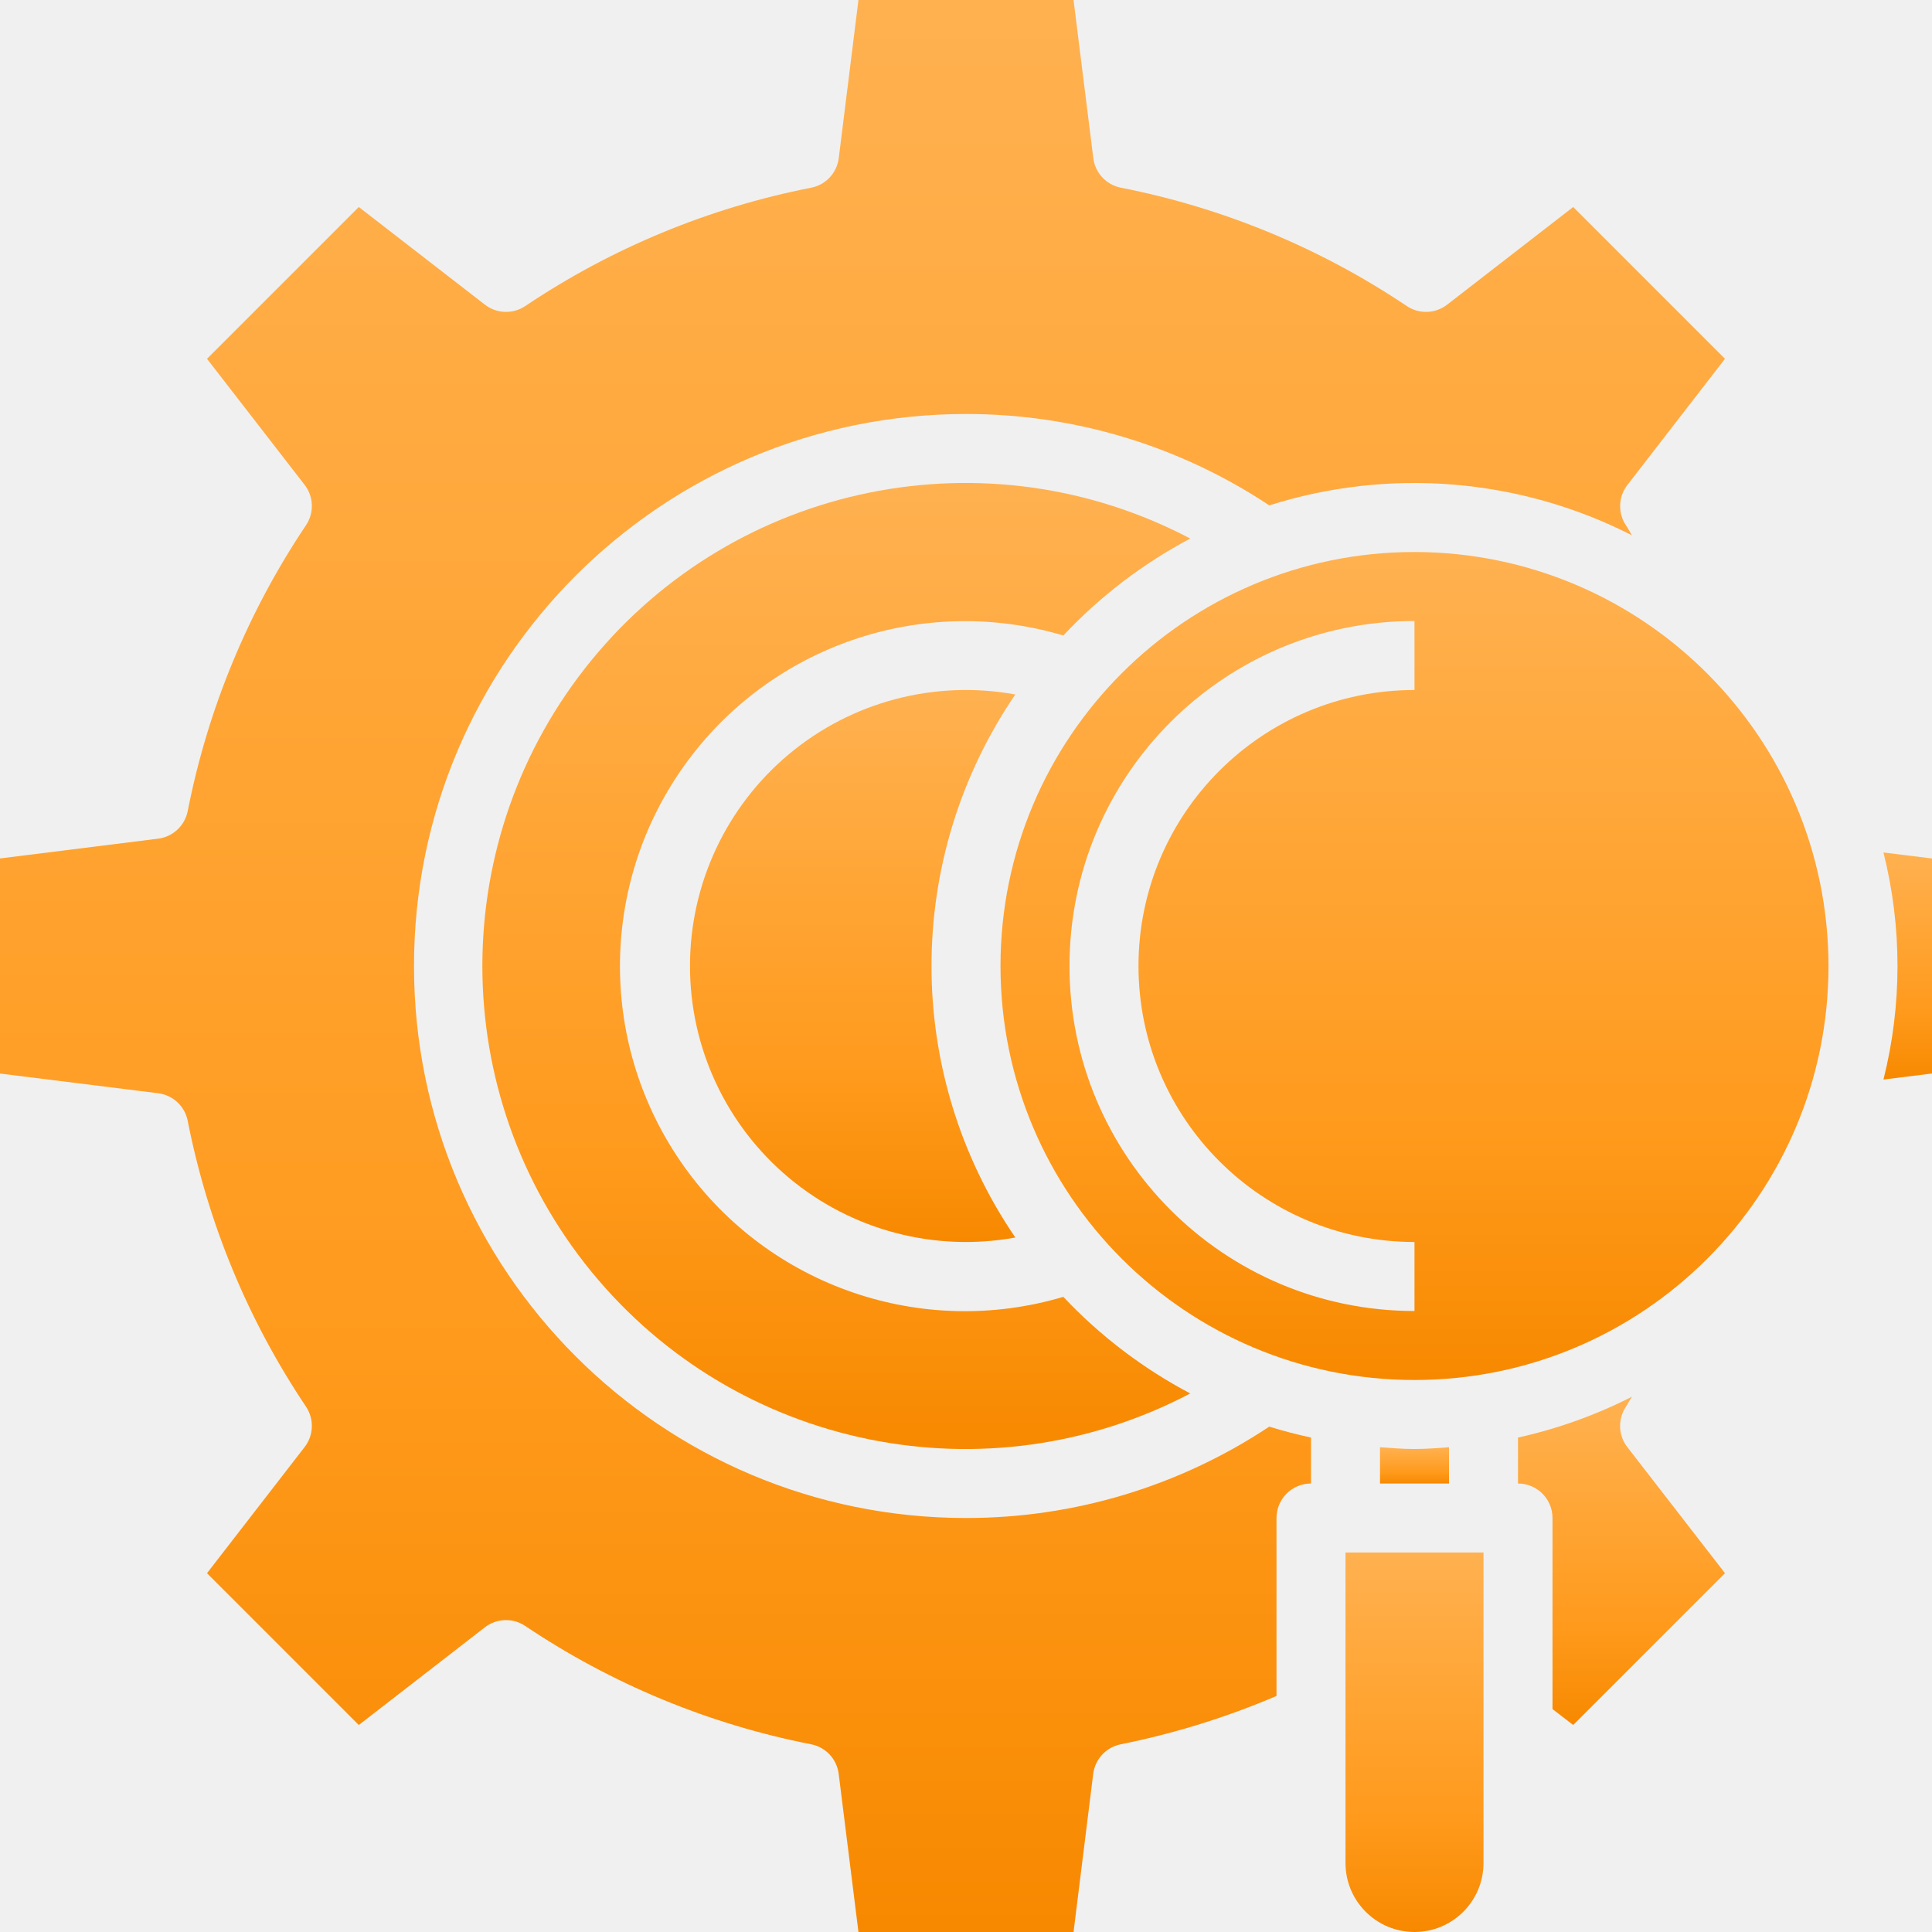
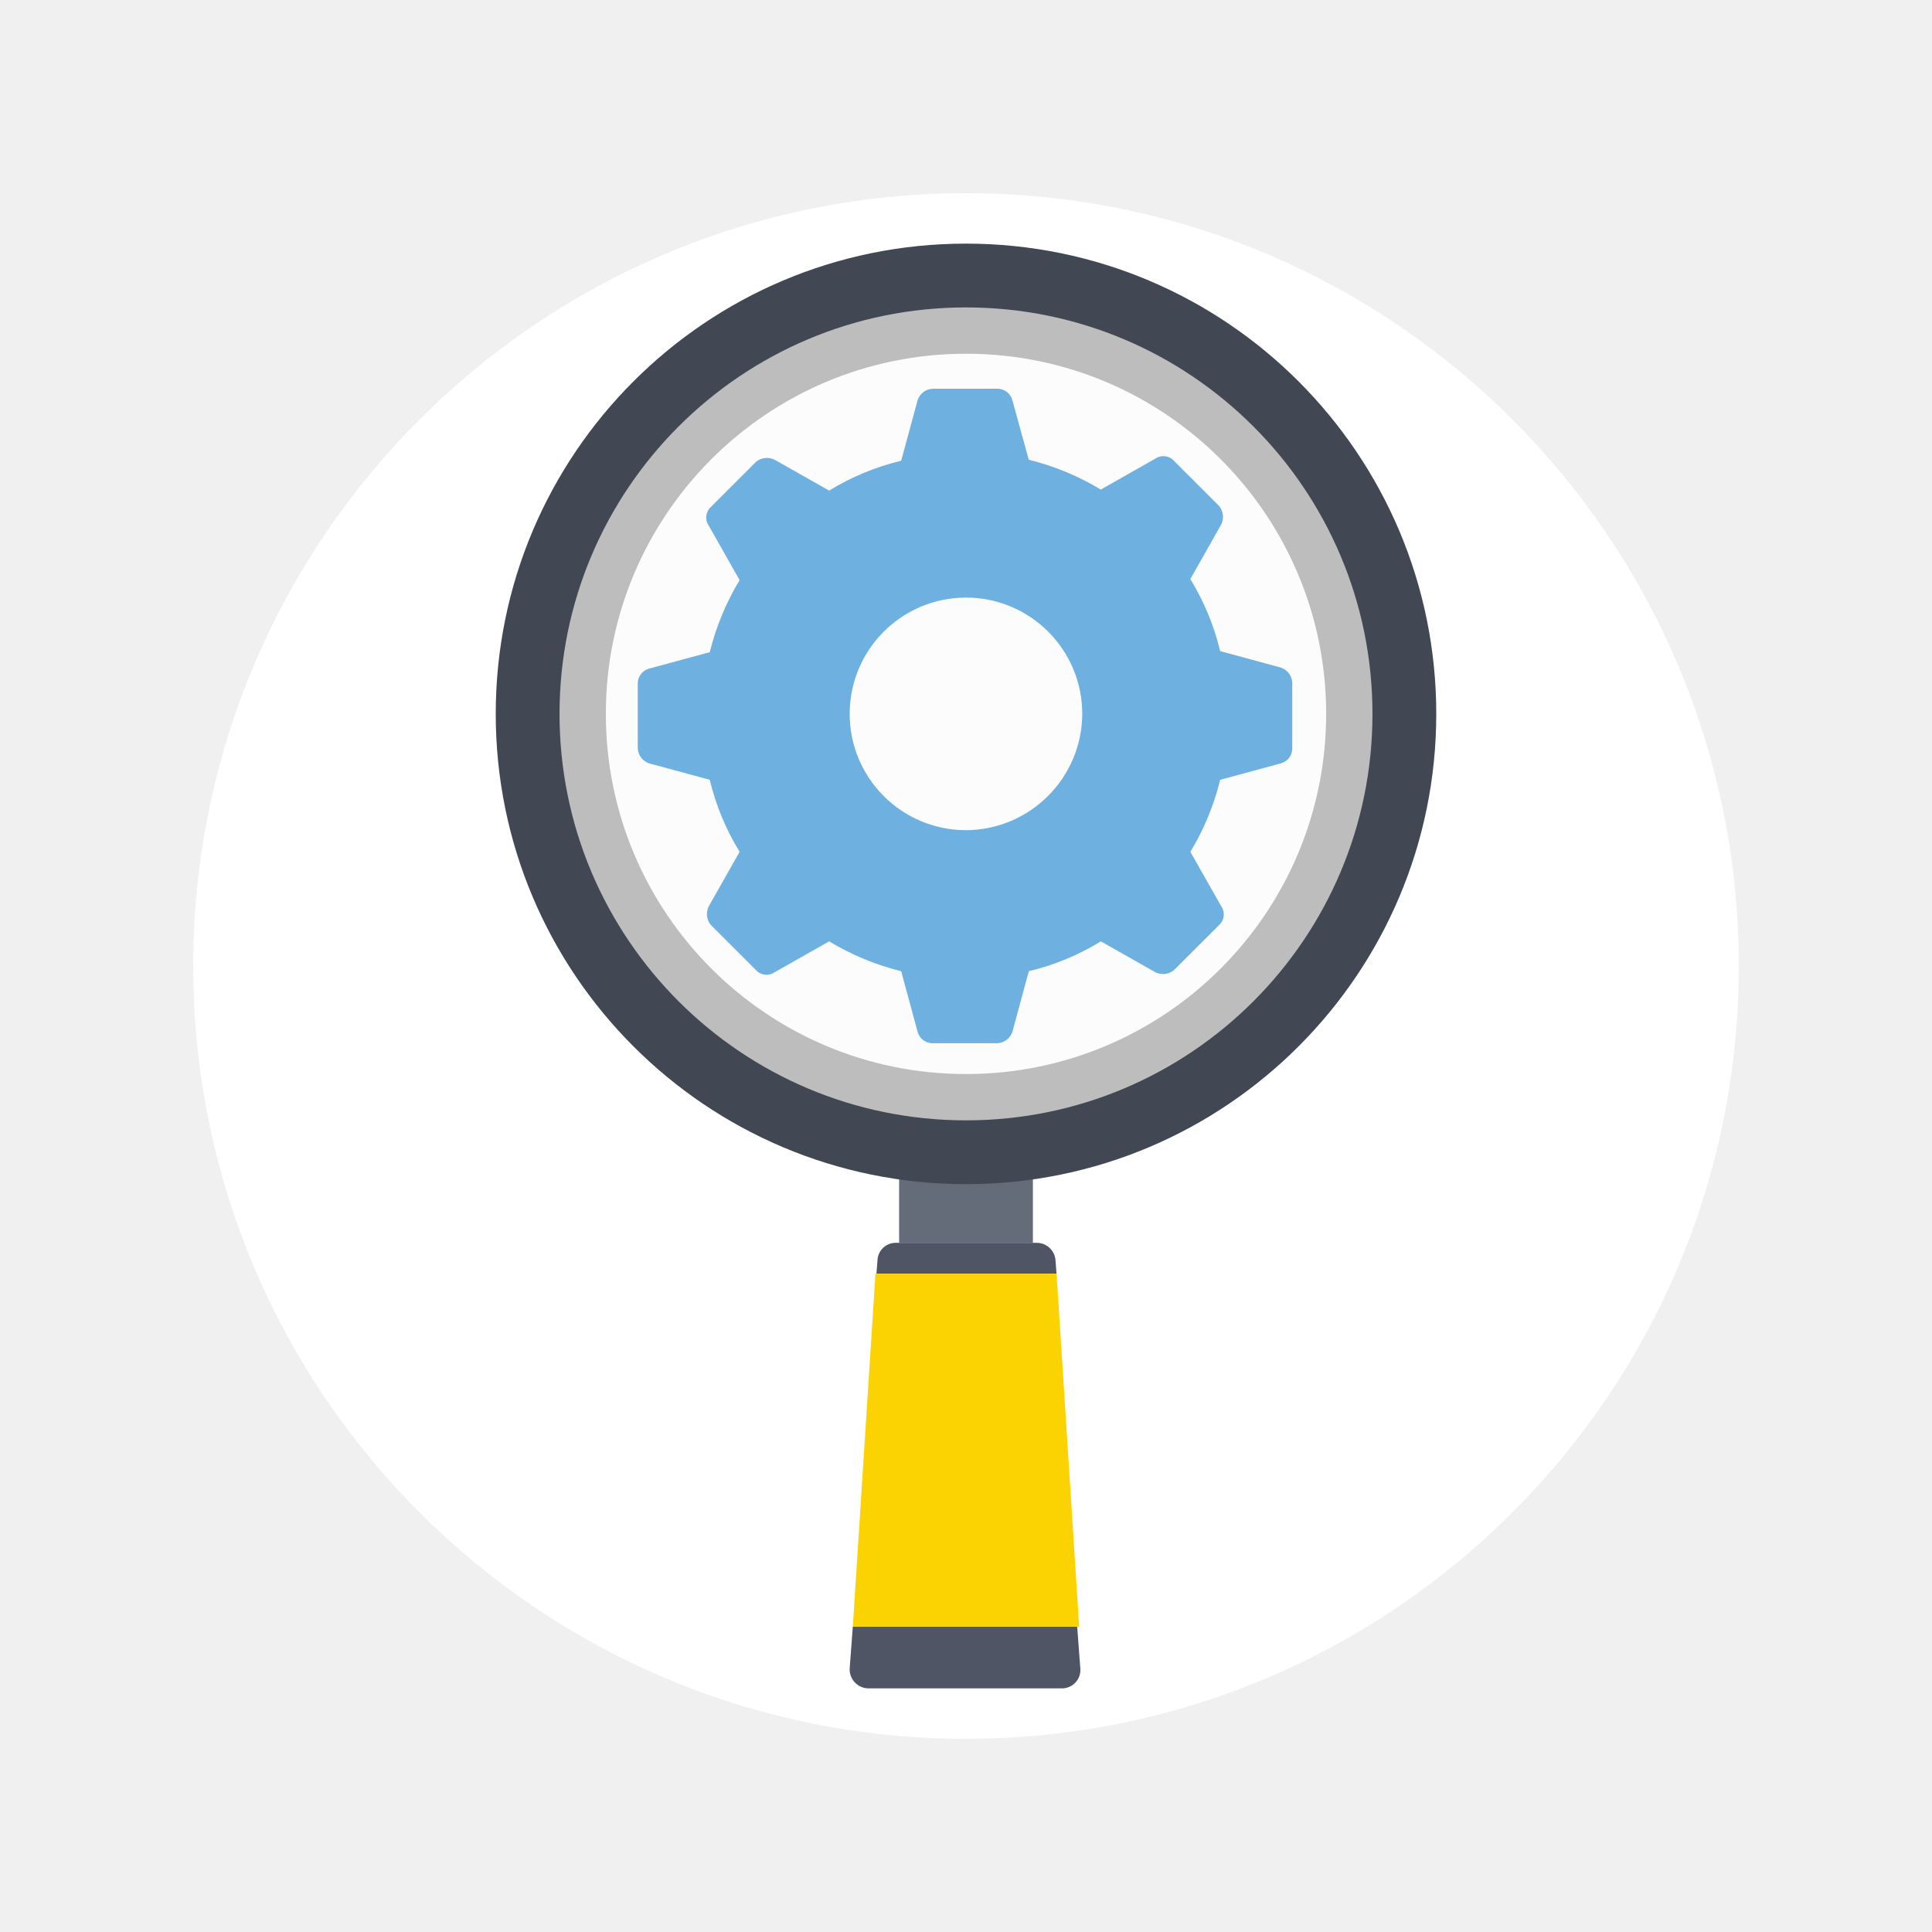
- <svg xmlns="http://www.w3.org/2000/svg" width="150" height="150" viewBox="0 0 150 150" fill="none">
-   <path d="M109.821 42.857C92.069 42.857 77.679 57.248 77.679 75C77.679 92.752 92.069 107.143 109.821 107.143C127.574 107.143 141.964 92.752 141.964 75C141.945 57.256 127.566 42.877 109.821 42.857ZM109.821 53.571C97.986 53.571 88.393 63.165 88.393 75C88.393 86.835 97.986 96.429 109.821 96.429V101.786C95.028 101.786 83.036 89.794 83.036 75C83.036 60.206 95.028 48.214 109.821 48.214V53.571Z" fill="url(#paint0_linear)" />
-   <path d="M126.236 109.218C126.404 108.967 126.539 108.684 126.705 108.439C123.901 109.867 120.928 110.932 117.857 111.611V115.179C119.336 115.179 120.536 116.378 120.536 117.857V132.694L122.143 133.929L133.929 122.143L126.348 112.355C125.638 111.443 125.592 110.178 126.236 109.218Z" fill="url(#paint1_linear)" />
-   <path d="M104.464 144.643C104.464 147.601 106.863 150 109.821 150C112.78 150 115.179 147.601 115.179 144.643V120.536H104.464V144.643Z" fill="url(#paint2_linear)" />
-   <path d="M146.231 66.185C147.685 71.972 147.685 78.028 146.231 83.815L150 83.347V66.653L146.231 66.185Z" fill="url(#paint3_linear)" />
-   <path d="M53.571 75C53.566 81.355 56.385 87.383 61.264 91.456C66.143 95.527 72.579 97.222 78.831 96.081C70.152 83.367 70.152 66.633 78.831 53.919C72.579 52.778 66.143 54.473 61.264 58.544C56.385 62.617 53.566 68.645 53.571 75Z" fill="url(#paint4_linear)" />
-   <path d="M92.411 41.812C76.632 33.512 57.192 37.467 45.911 51.273C34.63 65.08 34.63 84.92 45.911 98.727C57.192 112.533 76.632 116.488 92.411 108.188C88.736 106.247 85.406 103.714 82.556 100.687C71.592 103.949 59.766 99.887 53.119 90.576C46.472 81.265 46.472 68.761 53.119 59.45C59.766 50.139 71.592 46.078 82.556 49.339C85.403 46.303 88.733 43.761 92.411 41.812V41.812Z" fill="url(#paint5_linear)" />
-   <path d="M109.821 112.5C108.916 112.5 108.032 112.428 107.143 112.364V115.179H112.5V112.364C111.611 112.428 110.726 112.5 109.821 112.5Z" fill="url(#paint6_linear)" />
-   <path d="M75 117.857C51.331 117.857 32.143 98.669 32.143 75C32.143 51.331 51.331 32.143 75 32.143C83.377 32.134 91.57 34.603 98.547 39.238C107.874 36.284 117.988 37.117 126.705 41.561C126.539 41.306 126.404 41.025 126.236 40.782C125.597 39.823 125.643 38.565 126.348 37.656L133.929 27.857L122.143 16.071L112.355 23.655C111.443 24.361 110.182 24.404 109.224 23.762C102.51 19.253 94.964 16.13 87.027 14.574C85.891 14.351 85.026 13.424 84.884 12.276L83.35 0H66.65L65.121 12.276C64.979 13.424 64.114 14.351 62.979 14.574C55.041 16.13 47.496 19.253 40.782 23.762C39.823 24.404 38.562 24.361 37.65 23.655L27.857 16.071L16.071 27.857L23.652 37.645C24.357 38.556 24.401 39.815 23.762 40.774C19.255 47.488 16.132 55.035 14.574 62.97C14.351 64.105 13.426 64.97 12.278 65.114L0 66.65V83.35L12.278 84.879C13.426 85.022 14.351 85.887 14.574 87.021C16.132 94.957 19.255 102.504 23.762 109.218C24.401 110.177 24.357 111.437 23.652 112.347L16.071 122.143L27.857 133.929L37.645 126.345C38.557 125.639 39.818 125.596 40.776 126.238C47.49 130.746 55.036 133.87 62.973 135.426C64.109 135.648 64.974 136.576 65.116 137.724L66.65 150H83.35L84.876 137.724C85.019 136.576 85.883 135.648 87.018 135.426C91.166 134.593 95.218 133.335 99.107 131.674V117.857C99.107 116.378 100.306 115.179 101.786 115.179V111.611C100.69 111.37 99.606 111.097 98.547 110.762C91.57 115.397 83.377 117.866 75 117.857Z" fill="url(#paint7_linear)" />
-   <defs>
-     <linearGradient id="paint0_linear" x1="109.821" y1="42.857" x2="109.821" y2="107.143" gradientUnits="userSpaceOnUse">
-       <stop stop-color="#FFB150" />
-       <stop offset="0.703" stop-color="#FF9A1C" />
-       <stop offset="1" stop-color="#F78900" />
-     </linearGradient>
-     <linearGradient id="paint1_linear" x1="125.893" y1="108.439" x2="125.893" y2="133.929" gradientUnits="userSpaceOnUse">
-       <stop stop-color="#FFB150" />
-       <stop offset="0.703" stop-color="#FF9A1C" />
-       <stop offset="1" stop-color="#F78900" />
-     </linearGradient>
-     <linearGradient id="paint2_linear" x1="109.821" y1="120.536" x2="109.821" y2="150" gradientUnits="userSpaceOnUse">
-       <stop stop-color="#FFB150" />
-       <stop offset="0.703" stop-color="#FF9A1C" />
-       <stop offset="1" stop-color="#F78900" />
-     </linearGradient>
-     <linearGradient id="paint3_linear" x1="148.115" y1="66.185" x2="148.115" y2="83.815" gradientUnits="userSpaceOnUse">
-       <stop stop-color="#FFB150" />
-       <stop offset="0.703" stop-color="#FF9A1C" />
-       <stop offset="1" stop-color="#F78900" />
-     </linearGradient>
-     <linearGradient id="paint4_linear" x1="66.201" y1="53.571" x2="66.201" y2="96.429" gradientUnits="userSpaceOnUse">
-       <stop stop-color="#FFB150" />
-       <stop offset="0.703" stop-color="#FF9A1C" />
-       <stop offset="1" stop-color="#F78900" />
-     </linearGradient>
-     <linearGradient id="paint5_linear" x1="64.931" y1="37.498" x2="64.931" y2="112.502" gradientUnits="userSpaceOnUse">
-       <stop stop-color="#FFB150" />
-       <stop offset="0.703" stop-color="#FF9A1C" />
-       <stop offset="1" stop-color="#F78900" />
-     </linearGradient>
-     <linearGradient id="paint6_linear" x1="109.821" y1="112.364" x2="109.821" y2="115.179" gradientUnits="userSpaceOnUse">
-       <stop stop-color="#FFB150" />
-       <stop offset="0.703" stop-color="#FF9A1C" />
-       <stop offset="1" stop-color="#F78900" />
-     </linearGradient>
-     <linearGradient id="paint7_linear" x1="66.964" y1="0" x2="66.964" y2="150" gradientUnits="userSpaceOnUse">
-       <stop stop-color="#FFB150" />
-       <stop offset="0.703" stop-color="#FF9A1C" />
-       <stop offset="1" stop-color="#F78900" />
-     </linearGradient>
-   </defs>
+ <svg xmlns="http://www.w3.org/2000/svg" width="250" height="250" viewBox="0 0 250 250">
+   <g id="analyse-banner-icn" transform="translate(-5083 -2308)">
+     <g id="insurance-banner-icn" transform="translate(-446 491)">
+       <rect id="Rectangle_126" data-name="Rectangle 126" width="250" height="250" transform="translate(5529 1817)" fill="none" />
+     </g>
+     <g id="configuration" transform="translate(5108 2333)">
+       <circle id="Ellipse_11" data-name="Ellipse 11" cx="100" cy="100" r="100" transform="translate(0 0)" fill="#fff" />
+       <rect id="Rectangle_129" data-name="Rectangle 129" width="17.31" height="9.72" transform="translate(91.345 126.098)" fill="#646b79" />
+       <circle id="Ellipse_12" data-name="Ellipse 12" cx="60.852" cy="60.852" r="60.852" transform="translate(39.148 6.525)" fill="#414753" />
+       <circle id="Ellipse_13" data-name="Ellipse 13" cx="52.597" cy="52.597" r="52.597" transform="translate(47.403 14.78)" fill="#bdbdbe" />
+       <circle id="Ellipse_14" data-name="Ellipse 14" cx="46.604" cy="46.604" r="46.604" transform="translate(53.396 20.773)" fill="#fcfcfd" />
+       <g id="Group_41" data-name="Group 41" transform="translate(84.943 135.819)">
+         <path id="Path_143" data-name="Path 143" d="M216.713,472.328l-.4,5.326a2.456,2.456,0,0,0,2.4,2.663h25.033a2.38,2.38,0,0,0,2.4-2.663l-.4-5.326Z" transform="translate(-216.303 -422.661)" fill="#4f5565" />
+         <path id="Path_144" data-name="Path 144" d="M248.314,348.119a2.449,2.449,0,0,0-2.4-2.264H227.675a2.362,2.362,0,0,0-2.4,2.264l-.133,1.731h23.3Z" transform="translate(-221.673 -345.855)" fill="#4f5565" />
+       </g>
+       <path id="Path_145" data-name="Path 145" d="M220.275,356.026,217.346,401.7H246.64l-2.93-45.672Z" transform="translate(-131.993 -216.213)" fill="#fbd303" />
+       <path id="Path_146" data-name="Path 146" d="M229.7,100.51l-7.856-2.13a32.047,32.047,0,0,0-3.861-9.321L221.979,82a2.236,2.236,0,0,0-.266-2.4l-5.859-5.859a1.834,1.834,0,0,0-2.4-.266L206.4,77.474a33.646,33.646,0,0,0-9.321-3.861l-2.13-7.723a2,2,0,0,0-2-1.465H184.7a2.164,2.164,0,0,0-2,1.465l-2.13,7.856a32.048,32.048,0,0,0-9.321,3.861l-7.058-3.995a2.236,2.236,0,0,0-2.4.266l-5.859,5.859a1.834,1.834,0,0,0-.266,2.4l3.995,7.057a33.646,33.646,0,0,0-3.861,9.321l-7.856,2.13a2,2,0,0,0-1.465,2V110.9a2.164,2.164,0,0,0,1.465,2l7.856,2.13a32.048,32.048,0,0,0,3.861,9.321l-3.995,7.057a2.236,2.236,0,0,0,.266,2.4l5.859,5.859a1.834,1.834,0,0,0,2.4.266l7.057-3.995a33.646,33.646,0,0,0,9.321,3.861l2.13,7.856a2,2,0,0,0,2,1.465h8.256a2.164,2.164,0,0,0,2-1.465l2.13-7.856a32.048,32.048,0,0,0,9.321-3.861l7.057,3.995a2.236,2.236,0,0,0,2.4-.266l5.859-5.859a1.834,1.834,0,0,0,.266-2.4l-3.995-7.057a33.646,33.646,0,0,0,3.861-9.321l7.856-2.13a2,2,0,0,0,1.465-2v-8.389A2.163,2.163,0,0,0,229.7,100.51Zm-40.746,21.038A15.047,15.047,0,1,1,204,106.5,15.117,15.117,0,0,1,188.957,121.548Z" transform="translate(-88.957 -39.125)" fill="#6eb1e1" />
+     </g>
+   </g>
</svg>
